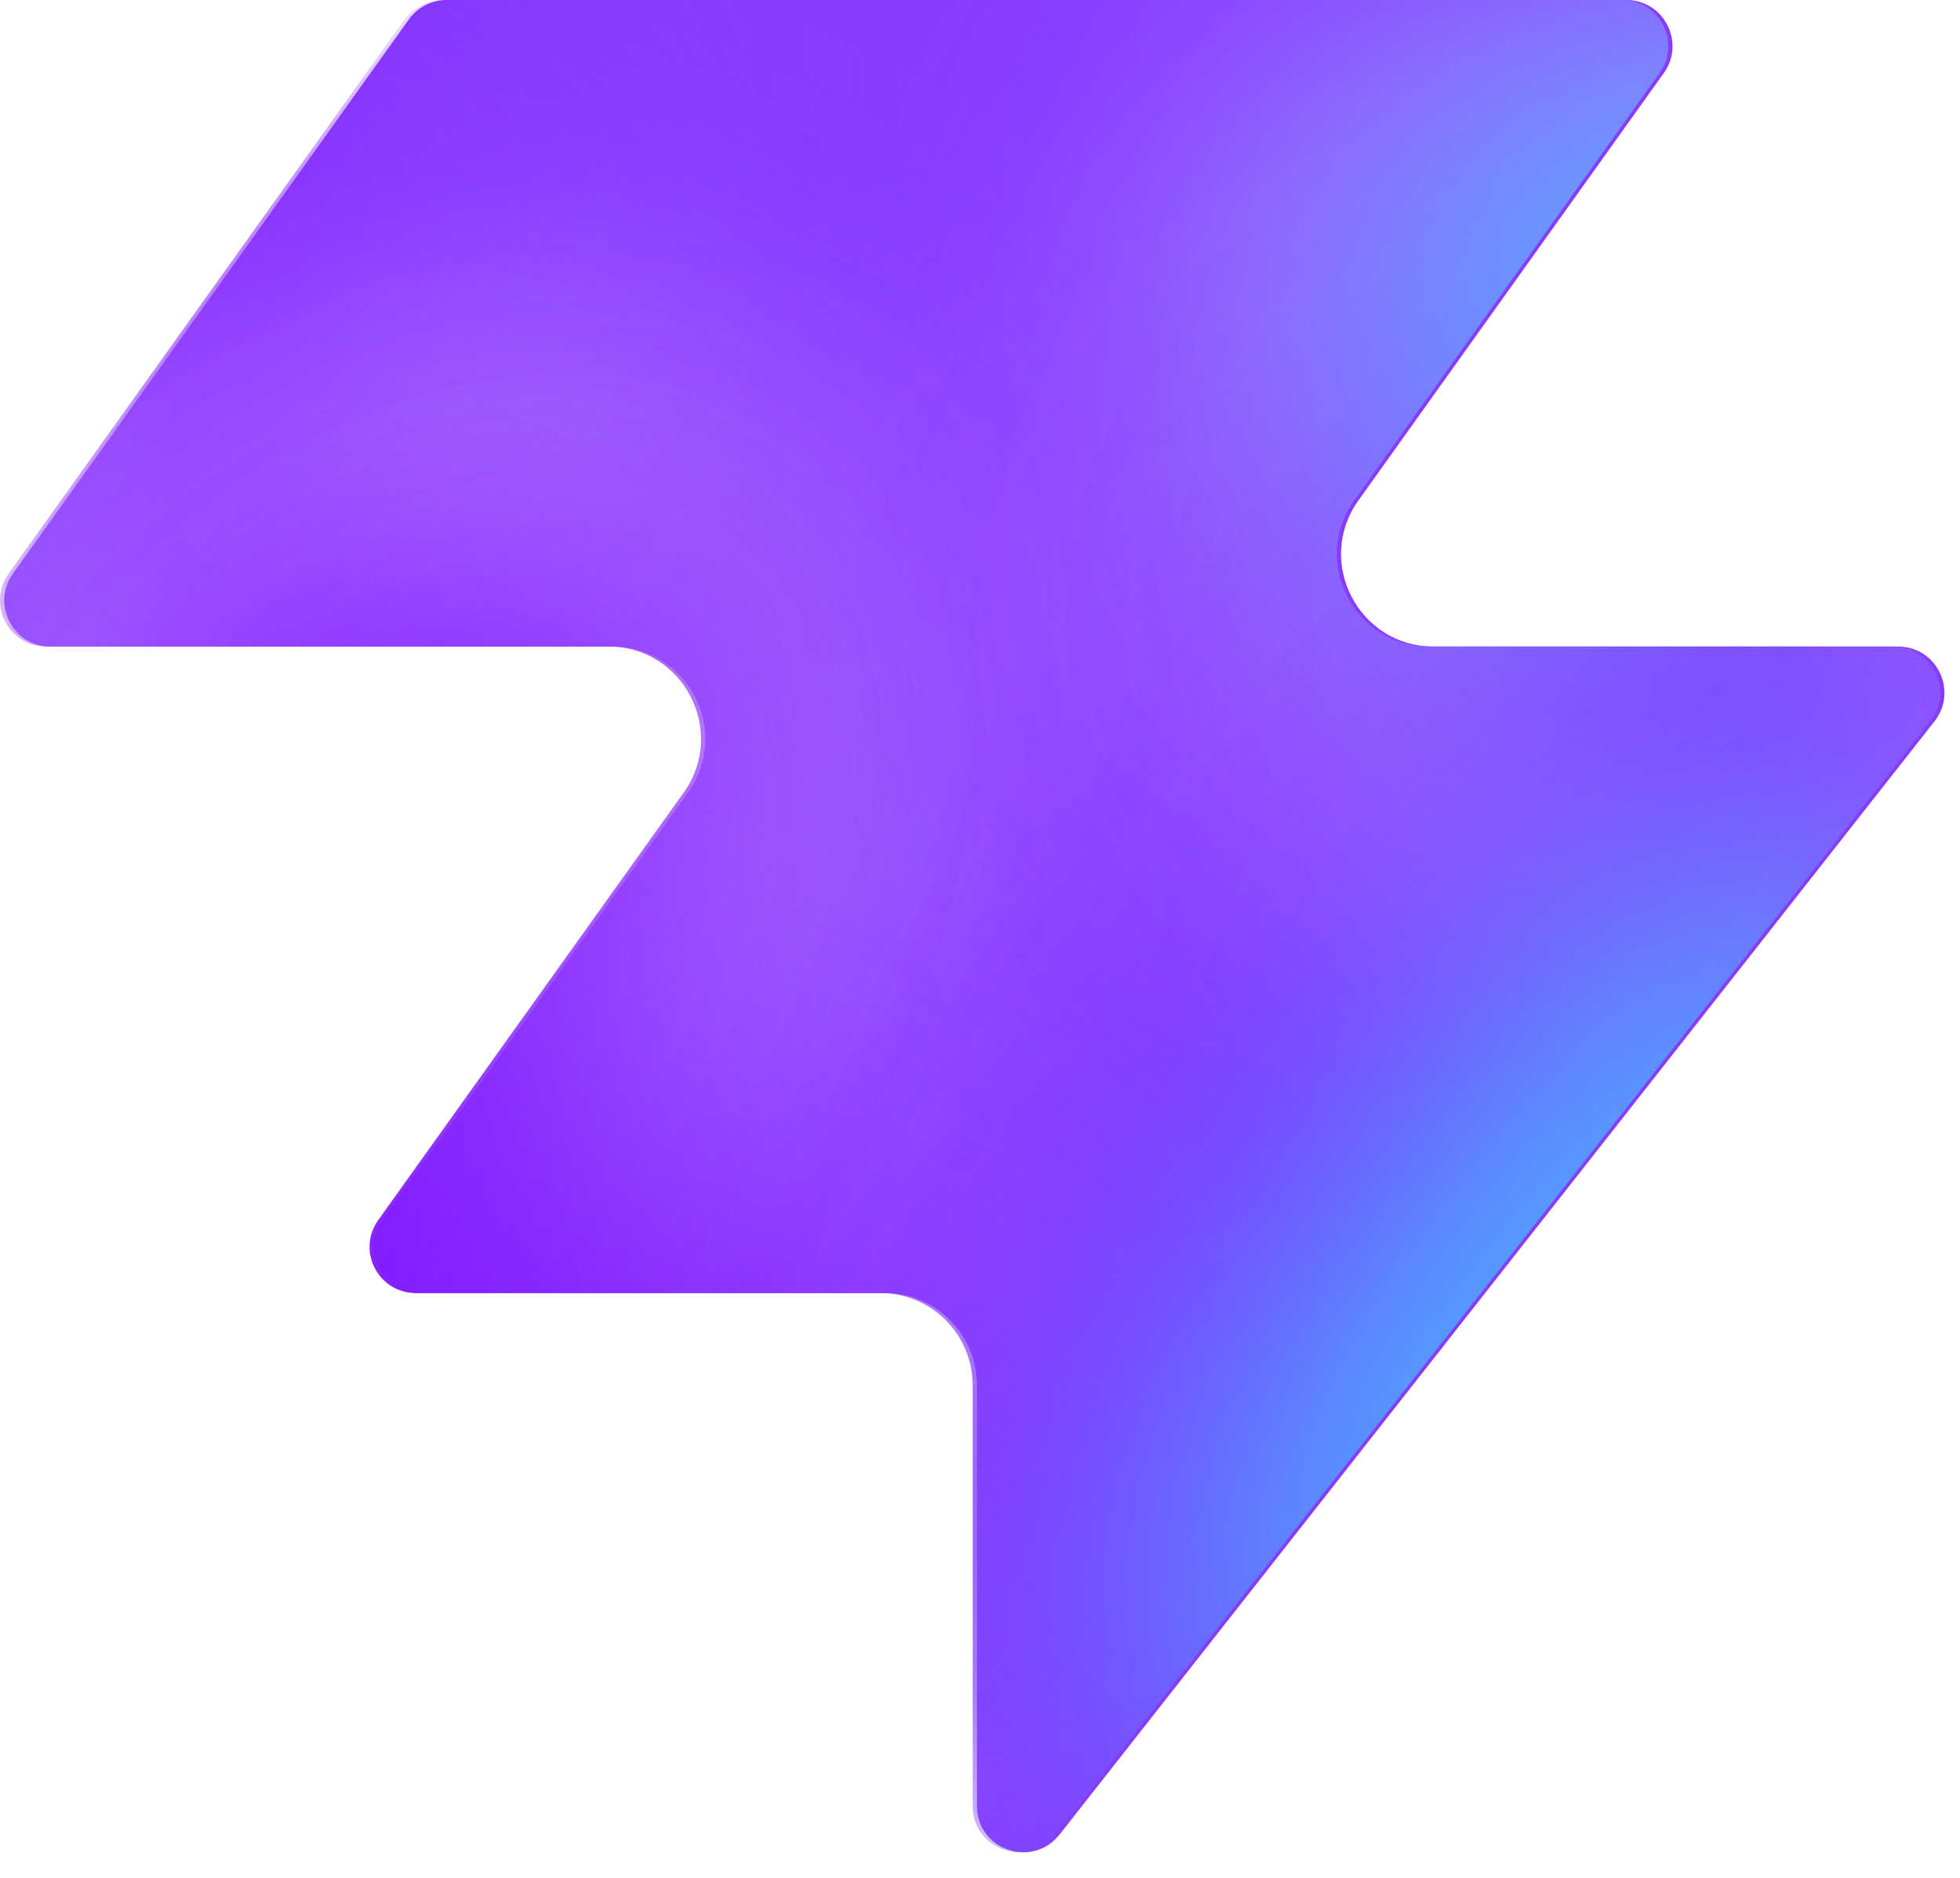
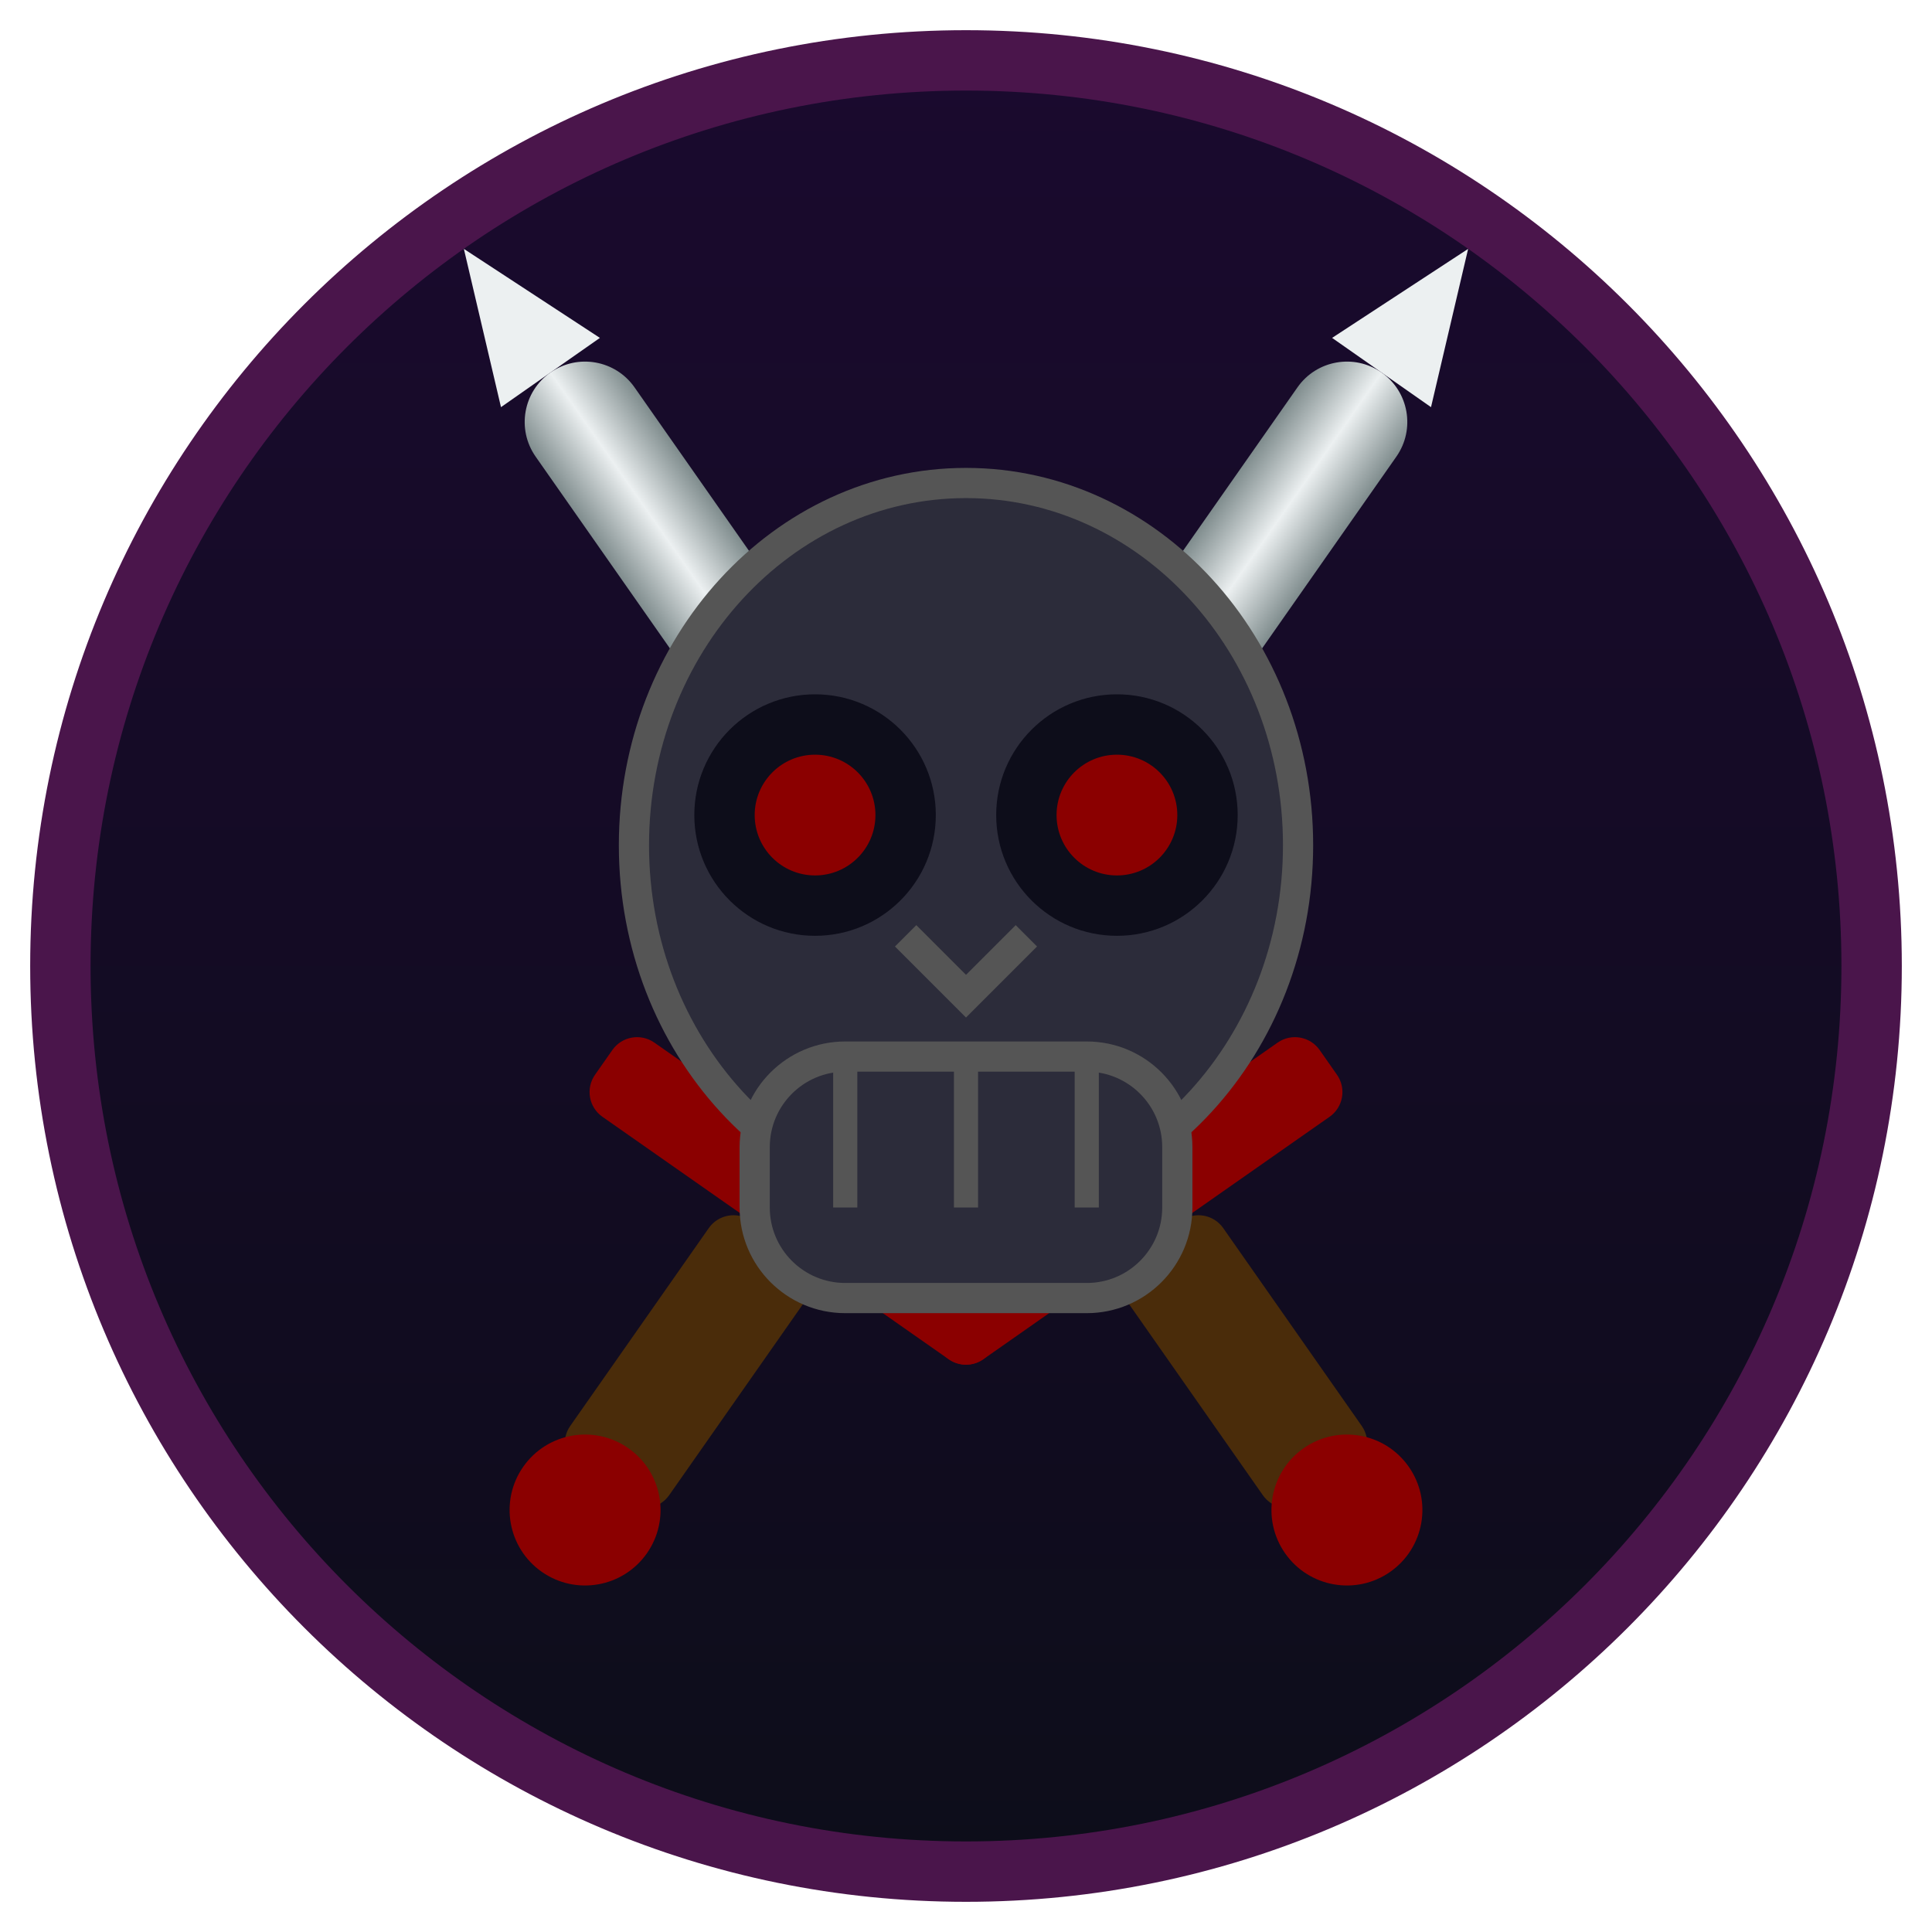
- <svg xmlns="http://www.w3.org/2000/svg" width="48" height="46" fill="none" viewBox="0 0 48 46">
-   <path fill="#863bff" d="M25.946 44.938c-.664.845-2.021.375-2.021-.698V33.937a2.26 2.26 0 0 0-2.262-2.262H10.287c-.92 0-1.456-1.04-.92-1.788l7.48-10.471c1.07-1.497 0-3.578-1.842-3.578H1.237c-.92 0-1.456-1.04-.92-1.788L10.013.474c.214-.297.556-.474.92-.474h28.894c.92 0 1.456 1.04.92 1.788l-7.48 10.471c-1.07 1.498 0 3.579 1.842 3.579h11.377c.943 0 1.473 1.088.89 1.83L25.947 44.94z" style="fill:#863bff;fill:color(display-p3 .525 .23 1);fill-opacity:1" />
-   <mask id="a" width="48" height="46" x="0" y="0" maskUnits="userSpaceOnUse" style="mask-type:alpha">
-     <path fill="#000" d="M25.842 44.938c-.664.844-2.021.375-2.021-.698V33.937a2.26 2.26 0 0 0-2.262-2.262H10.183c-.92 0-1.456-1.04-.92-1.788l7.48-10.471c1.07-1.498 0-3.579-1.842-3.579H1.133c-.92 0-1.456-1.04-.92-1.787L9.91.473c.214-.297.556-.474.92-.474h28.894c.92 0 1.456 1.04.92 1.788l-7.48 10.471c-1.07 1.498 0 3.578 1.842 3.578h11.377c.943 0 1.473 1.088.89 1.832L25.843 44.94z" style="fill:#000;fill-opacity:1" />
-   </mask>
-   <g mask="url(#a)">
-     <g filter="url(#b)">
-       <ellipse cx="5.508" cy="14.704" fill="#ede6ff" rx="5.508" ry="14.704" style="fill:#ede6ff;fill:color(display-p3 .927 .903 1);fill-opacity:1" transform="matrix(.00324 1 1 -.00324 -4.47 31.516)" />
-     </g>
-     <g filter="url(#c)">
-       <ellipse cx="10.399" cy="29.851" fill="#ede6ff" rx="10.399" ry="29.851" style="fill:#ede6ff;fill:color(display-p3 .927 .903 1);fill-opacity:1" transform="matrix(.00324 1 1 -.00324 -39.328 7.883)" />
-     </g>
-     <g filter="url(#d)">
-       <ellipse cx="5.508" cy="30.487" fill="#7e14ff" rx="5.508" ry="30.487" style="fill:#7e14ff;fill:color(display-p3 .492 .077 1);fill-opacity:1" transform="rotate(89.814 -25.913 -14.639)scale(1 -1)" />
-     </g>
-     <g filter="url(#e)">
-       <ellipse cx="5.508" cy="30.599" fill="#7e14ff" rx="5.508" ry="30.599" style="fill:#7e14ff;fill:color(display-p3 .492 .077 1);fill-opacity:1" transform="rotate(89.814 -32.644 -3.334)scale(1 -1)" />
-     </g>
-     <g filter="url(#f)">
-       <ellipse cx="5.508" cy="30.599" fill="#7e14ff" rx="5.508" ry="30.599" style="fill:#7e14ff;fill:color(display-p3 .492 .077 1);fill-opacity:1" transform="matrix(.00324 1 1 -.00324 -34.34 30.47)" />
-     </g>
-     <g filter="url(#g)">
-       <ellipse cx="14.072" cy="22.078" fill="#ede6ff" rx="14.072" ry="22.078" style="fill:#ede6ff;fill:color(display-p3 .927 .903 1);fill-opacity:1" transform="rotate(93.35 24.506 48.493)scale(-1 1)" />
-     </g>
-     <g filter="url(#h)">
-       <ellipse cx="3.47" cy="21.501" fill="#7e14ff" rx="3.47" ry="21.501" style="fill:#7e14ff;fill:color(display-p3 .492 .077 1);fill-opacity:1" transform="rotate(89.009 28.708 47.59)scale(-1 1)" />
-     </g>
-     <g filter="url(#i)">
-       <ellipse cx="3.47" cy="21.501" fill="#7e14ff" rx="3.47" ry="21.501" style="fill:#7e14ff;fill:color(display-p3 .492 .077 1);fill-opacity:1" transform="rotate(89.009 28.708 47.59)scale(-1 1)" />
-     </g>
-     <g filter="url(#j)">
-       <ellipse cx=".387" cy="8.972" fill="#7e14ff" rx="4.407" ry="29.108" style="fill:#7e14ff;fill:color(display-p3 .492 .077 1);fill-opacity:1" transform="rotate(39.51 .387 8.972)" />
-     </g>
-     <g filter="url(#k)">
-       <ellipse cx="47.523" cy="-6.092" fill="#7e14ff" rx="4.407" ry="29.108" style="fill:#7e14ff;fill:color(display-p3 .492 .077 1);fill-opacity:1" transform="rotate(37.892 47.523 -6.092)" />
-     </g>
-     <g filter="url(#l)">
-       <ellipse cx="41.412" cy="6.333" fill="#47bfff" rx="5.971" ry="9.665" style="fill:#47bfff;fill:color(display-p3 .28 .748 1);fill-opacity:1" transform="rotate(37.892 41.412 6.333)" />
-     </g>
-     <g filter="url(#m)">
-       <ellipse cx="-1.879" cy="38.332" fill="#7e14ff" rx="4.407" ry="29.108" style="fill:#7e14ff;fill:color(display-p3 .492 .077 1);fill-opacity:1" transform="rotate(37.892 -1.88 38.332)" />
-     </g>
-     <g filter="url(#n)">
-       <ellipse cx="-1.879" cy="38.332" fill="#7e14ff" rx="4.407" ry="29.108" style="fill:#7e14ff;fill:color(display-p3 .492 .077 1);fill-opacity:1" transform="rotate(37.892 -1.88 38.332)" />
-     </g>
-     <g filter="url(#o)">
-       <ellipse cx="35.651" cy="29.907" fill="#7e14ff" rx="4.407" ry="29.108" style="fill:#7e14ff;fill:color(display-p3 .492 .077 1);fill-opacity:1" transform="rotate(37.892 35.651 29.907)" />
-     </g>
-     <g filter="url(#p)">
-       <ellipse cx="38.418" cy="32.4" fill="#47bfff" rx="5.971" ry="15.297" style="fill:#47bfff;fill:color(display-p3 .28 .748 1);fill-opacity:1" transform="rotate(37.892 38.418 32.4)" />
-     </g>
+ <svg xmlns="http://www.w3.org/2000/svg" viewBox="0 0 64 64">
+   <defs>
+     <linearGradient id="bg" x1="0" y1="0" x2="0" y2="1">
+       <stop offset="0%" stop-color="#1a0a2e" />
+       <stop offset="100%" stop-color="#0d0d1a" />
+     </linearGradient>
+     <linearGradient id="blade" x1="0" y1="0" x2="1" y2="0">
+       <stop offset="0%" stop-color="#7f8c8d" />
+       <stop offset="50%" stop-color="#ecf0f1" />
+       <stop offset="100%" stop-color="#7f8c8d" />
+     </linearGradient>
+   </defs>
+   <circle cx="32" cy="32" r="30" fill="url(#bg)" stroke="#4a154b" stroke-width="2" />
+   <g transform="rotate(-35, 32, 32)">
+     <rect x="30" y="8" width="4" height="34" rx="2" fill="url(#blade)" />
+     <polygon points="30,8 34,8 32,3" fill="#ecf0f1" />
+     <rect x="24" y="40" width="16" height="3" rx="1" fill="#8b0000" />
+     <rect x="30" y="43" width="4" height="10" rx="1" fill="#4a2c0a" />
+     <circle cx="32" cy="54" r="2.5" fill="#8b0000" />
  </g>
-   <defs>
-     <filter id="b" width="60.045" height="41.654" x="-19.77" y="16.149" color-interpolation-filters="sRGB" filterUnits="userSpaceOnUse">
-       <feFlood flood-opacity="0" result="BackgroundImageFix" />
-       <feBlend in="SourceGraphic" in2="BackgroundImageFix" result="shape" />
-       <feGaussianBlur result="effect1_foregroundBlur_2002_17158" stdDeviation="7.659" />
-     </filter>
-     <filter id="c" width="90.34" height="51.437" x="-54.613" y="-7.533" color-interpolation-filters="sRGB" filterUnits="userSpaceOnUse">
-       <feFlood flood-opacity="0" result="BackgroundImageFix" />
-       <feBlend in="SourceGraphic" in2="BackgroundImageFix" result="shape" />
-       <feGaussianBlur result="effect1_foregroundBlur_2002_17158" stdDeviation="7.659" />
-     </filter>
-     <filter id="d" width="79.355" height="29.4" x="-49.64" y="2.03" color-interpolation-filters="sRGB" filterUnits="userSpaceOnUse">
-       <feFlood flood-opacity="0" result="BackgroundImageFix" />
-       <feBlend in="SourceGraphic" in2="BackgroundImageFix" result="shape" />
-       <feGaussianBlur result="effect1_foregroundBlur_2002_17158" stdDeviation="4.596" />
-     </filter>
-     <filter id="e" width="79.579" height="29.4" x="-45.045" y="20.029" color-interpolation-filters="sRGB" filterUnits="userSpaceOnUse">
-       <feFlood flood-opacity="0" result="BackgroundImageFix" />
-       <feBlend in="SourceGraphic" in2="BackgroundImageFix" result="shape" />
-       <feGaussianBlur result="effect1_foregroundBlur_2002_17158" stdDeviation="4.596" />
-     </filter>
-     <filter id="f" width="79.579" height="29.4" x="-43.513" y="21.178" color-interpolation-filters="sRGB" filterUnits="userSpaceOnUse">
-       <feFlood flood-opacity="0" result="BackgroundImageFix" />
-       <feBlend in="SourceGraphic" in2="BackgroundImageFix" result="shape" />
-       <feGaussianBlur result="effect1_foregroundBlur_2002_17158" stdDeviation="4.596" />
-     </filter>
-     <filter id="g" width="74.749" height="58.852" x="15.756" y="-17.901" color-interpolation-filters="sRGB" filterUnits="userSpaceOnUse">
-       <feFlood flood-opacity="0" result="BackgroundImageFix" />
-       <feBlend in="SourceGraphic" in2="BackgroundImageFix" result="shape" />
-       <feGaussianBlur result="effect1_foregroundBlur_2002_17158" stdDeviation="7.659" />
-     </filter>
-     <filter id="h" width="61.377" height="25.362" x="23.548" y="2.284" color-interpolation-filters="sRGB" filterUnits="userSpaceOnUse">
-       <feFlood flood-opacity="0" result="BackgroundImageFix" />
-       <feBlend in="SourceGraphic" in2="BackgroundImageFix" result="shape" />
-       <feGaussianBlur result="effect1_foregroundBlur_2002_17158" stdDeviation="4.596" />
-     </filter>
-     <filter id="i" width="61.377" height="25.362" x="23.548" y="2.284" color-interpolation-filters="sRGB" filterUnits="userSpaceOnUse">
-       <feFlood flood-opacity="0" result="BackgroundImageFix" />
-       <feBlend in="SourceGraphic" in2="BackgroundImageFix" result="shape" />
-       <feGaussianBlur result="effect1_foregroundBlur_2002_17158" stdDeviation="4.596" />
-     </filter>
-     <filter id="j" width="56.045" height="63.649" x="-27.636" y="-22.853" color-interpolation-filters="sRGB" filterUnits="userSpaceOnUse">
-       <feFlood flood-opacity="0" result="BackgroundImageFix" />
-       <feBlend in="SourceGraphic" in2="BackgroundImageFix" result="shape" />
-       <feGaussianBlur result="effect1_foregroundBlur_2002_17158" stdDeviation="4.596" />
-     </filter>
-     <filter id="k" width="54.814" height="64.646" x="20.116" y="-38.415" color-interpolation-filters="sRGB" filterUnits="userSpaceOnUse">
-       <feFlood flood-opacity="0" result="BackgroundImageFix" />
-       <feBlend in="SourceGraphic" in2="BackgroundImageFix" result="shape" />
-       <feGaussianBlur result="effect1_foregroundBlur_2002_17158" stdDeviation="4.596" />
-     </filter>
-     <filter id="l" width="33.541" height="35.313" x="24.641" y="-11.323" color-interpolation-filters="sRGB" filterUnits="userSpaceOnUse">
-       <feFlood flood-opacity="0" result="BackgroundImageFix" />
-       <feBlend in="SourceGraphic" in2="BackgroundImageFix" result="shape" />
-       <feGaussianBlur result="effect1_foregroundBlur_2002_17158" stdDeviation="4.596" />
-     </filter>
-     <filter id="m" width="54.814" height="64.646" x="-29.286" y="6.009" color-interpolation-filters="sRGB" filterUnits="userSpaceOnUse">
-       <feFlood flood-opacity="0" result="BackgroundImageFix" />
-       <feBlend in="SourceGraphic" in2="BackgroundImageFix" result="shape" />
-       <feGaussianBlur result="effect1_foregroundBlur_2002_17158" stdDeviation="4.596" />
-     </filter>
-     <filter id="n" width="54.814" height="64.646" x="-29.286" y="6.009" color-interpolation-filters="sRGB" filterUnits="userSpaceOnUse">
-       <feFlood flood-opacity="0" result="BackgroundImageFix" />
-       <feBlend in="SourceGraphic" in2="BackgroundImageFix" result="shape" />
-       <feGaussianBlur result="effect1_foregroundBlur_2002_17158" stdDeviation="4.596" />
-     </filter>
-     <filter id="o" width="54.814" height="64.646" x="8.244" y="-2.416" color-interpolation-filters="sRGB" filterUnits="userSpaceOnUse">
-       <feFlood flood-opacity="0" result="BackgroundImageFix" />
-       <feBlend in="SourceGraphic" in2="BackgroundImageFix" result="shape" />
-       <feGaussianBlur result="effect1_foregroundBlur_2002_17158" stdDeviation="4.596" />
-     </filter>
-     <filter id="p" width="39.409" height="43.623" x="18.713" y="10.588" color-interpolation-filters="sRGB" filterUnits="userSpaceOnUse">
-       <feFlood flood-opacity="0" result="BackgroundImageFix" />
-       <feBlend in="SourceGraphic" in2="BackgroundImageFix" result="shape" />
-       <feGaussianBlur result="effect1_foregroundBlur_2002_17158" stdDeviation="4.596" />
-     </filter>
-   </defs>
+   <g transform="rotate(35, 32, 32)">
+     <rect x="30" y="8" width="4" height="34" rx="2" fill="url(#blade)" />
+     <polygon points="30,8 34,8 32,3" fill="#ecf0f1" />
+     <rect x="24" y="40" width="16" height="3" rx="1" fill="#8b0000" />
+     <rect x="30" y="43" width="4" height="10" rx="1" fill="#4a2c0a" />
+     <circle cx="32" cy="54" r="2.5" fill="#8b0000" />
+   </g>
+   <ellipse cx="32" cy="28" rx="11" ry="12" fill="#2c2c3a" stroke="#555" stroke-width="1" />
+   <rect x="25" y="35" width="14" height="8" rx="3" fill="#2c2c3a" stroke="#555" stroke-width="1" />
+   <line x1="28" y1="35" x2="28" y2="40" stroke="#555" stroke-width="0.8" />
+   <line x1="32" y1="35" x2="32" y2="40" stroke="#555" stroke-width="0.8" />
+   <line x1="36" y1="35" x2="36" y2="40" stroke="#555" stroke-width="0.8" />
+   <circle cx="27" cy="27" r="4" fill="#0d0d1a" />
+   <circle cx="37" cy="27" r="4" fill="#0d0d1a" />
+   <circle cx="27" cy="27" r="2" fill="#8b0000" />
+   <circle cx="37" cy="27" r="2" fill="#8b0000" />
+   <path d="M30 31 L32 33 L34 31" fill="none" stroke="#555" stroke-width="1" />
</svg>
